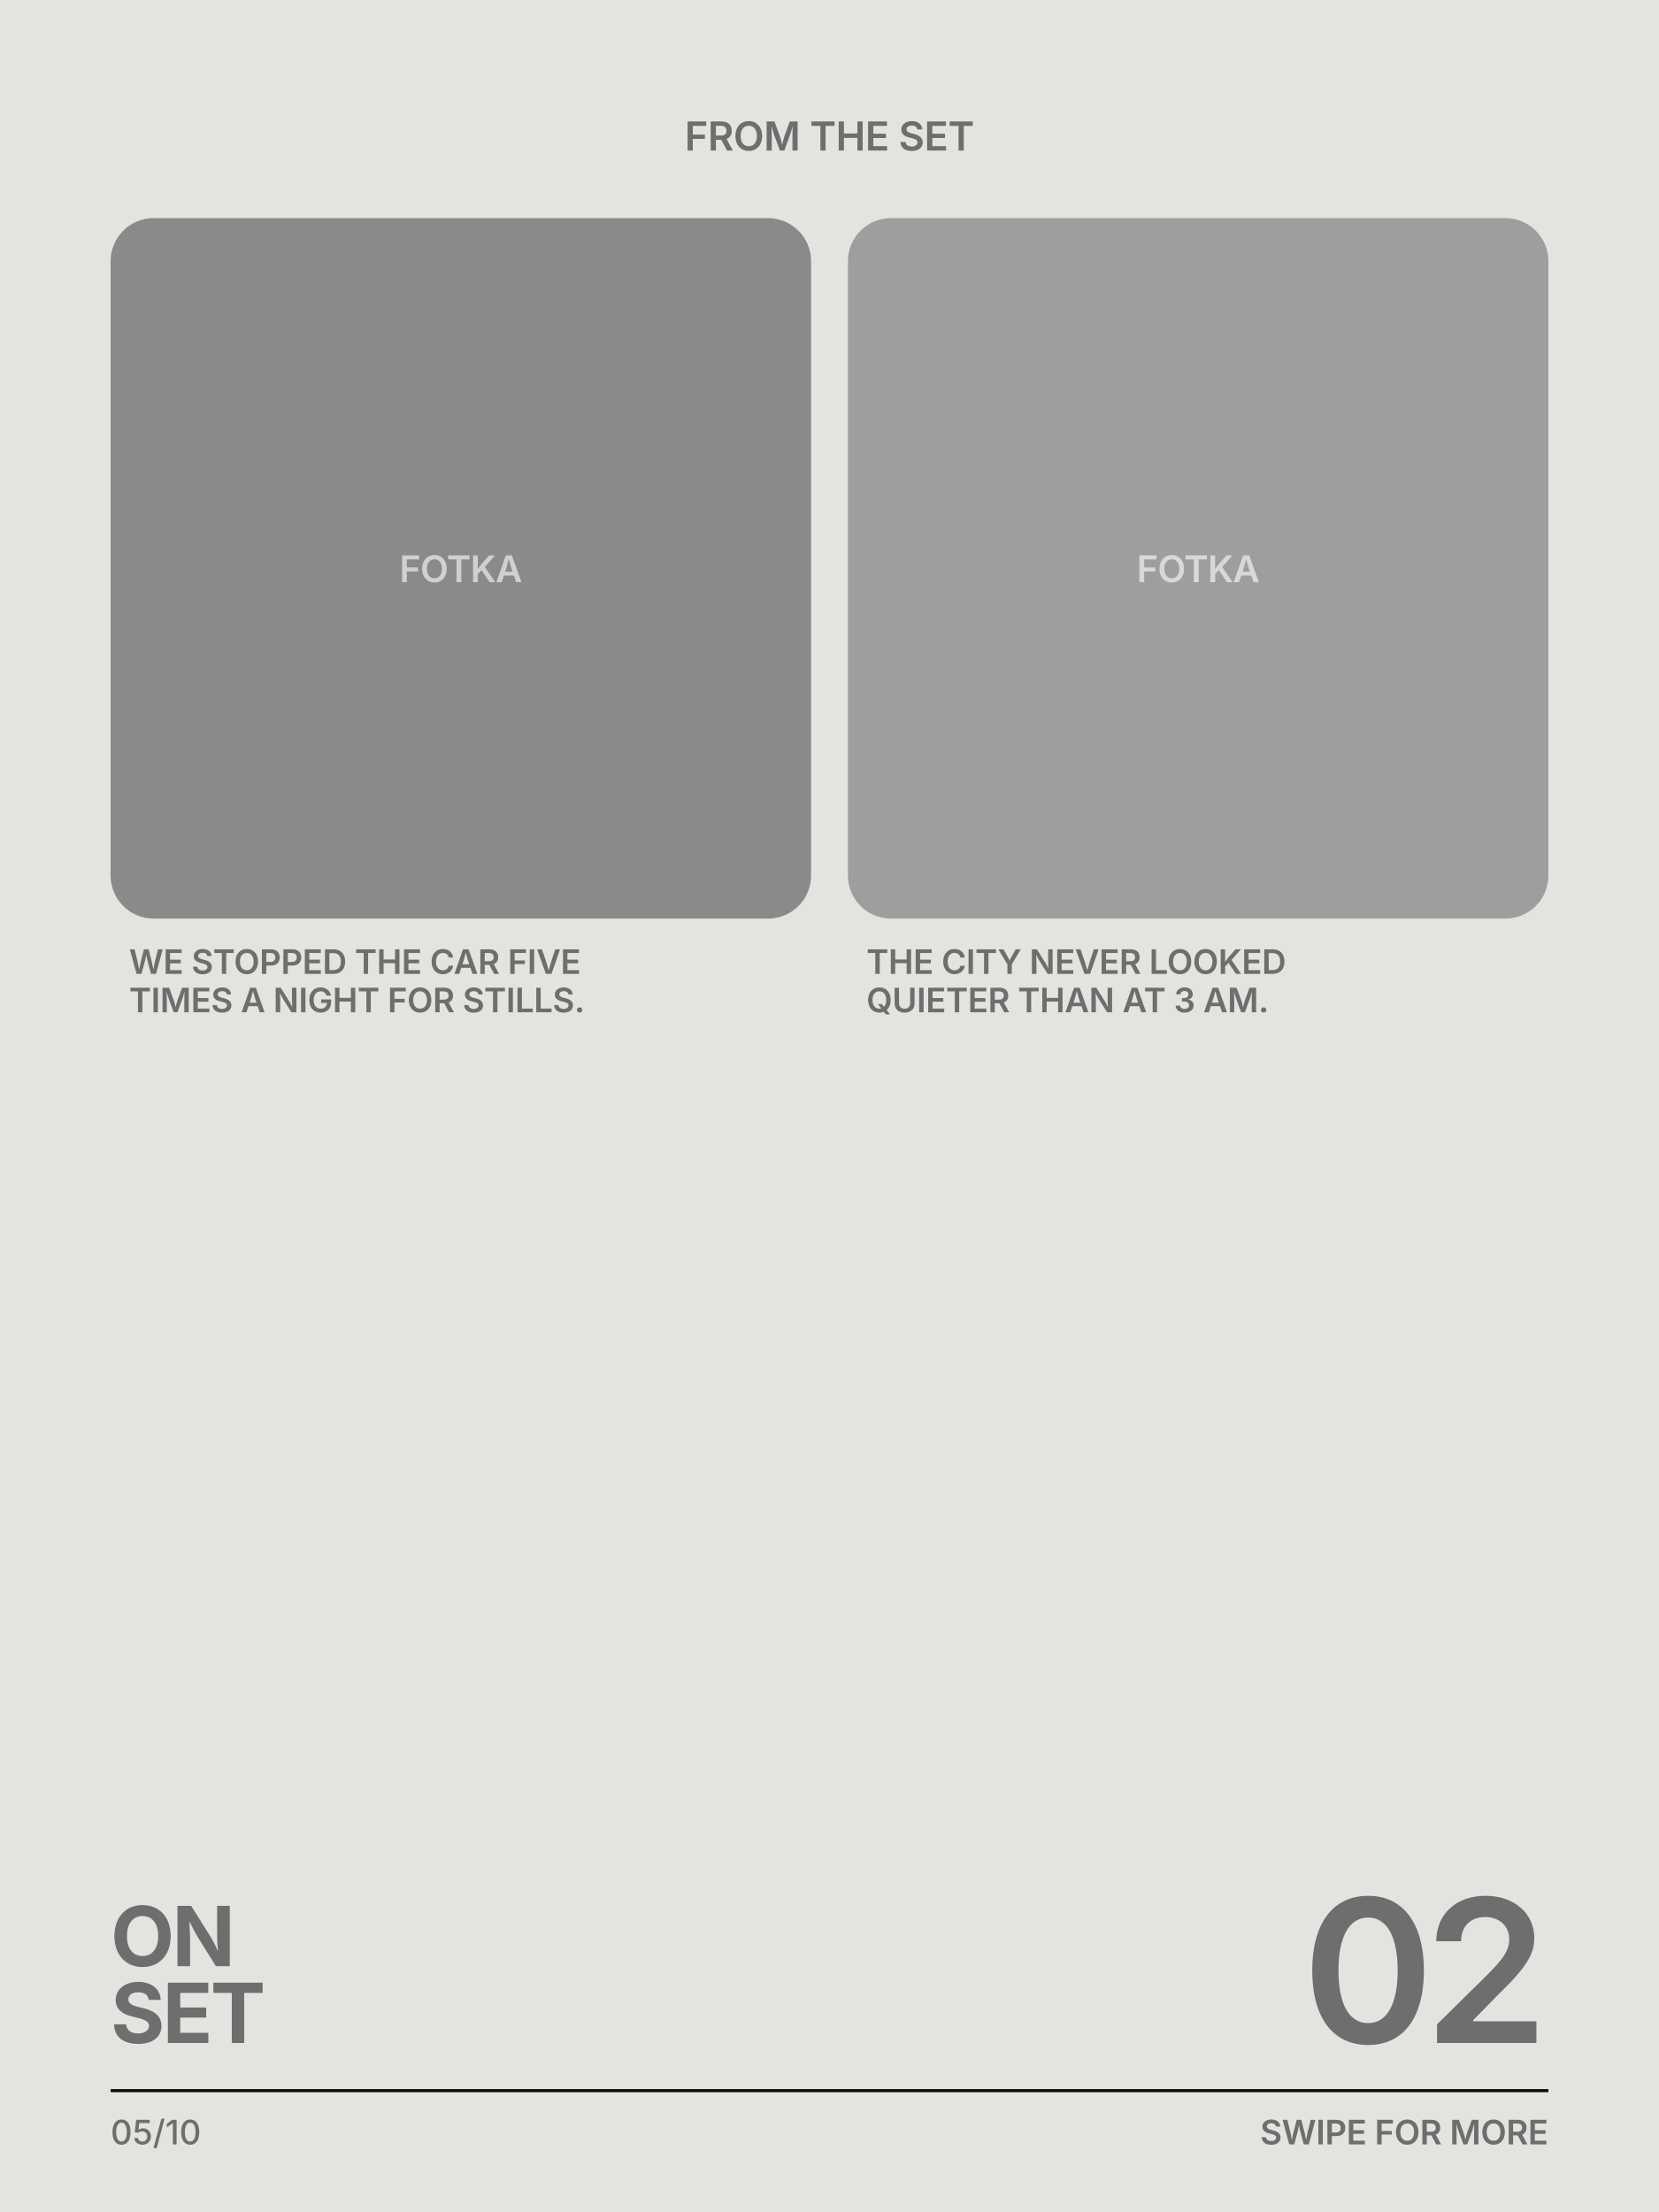
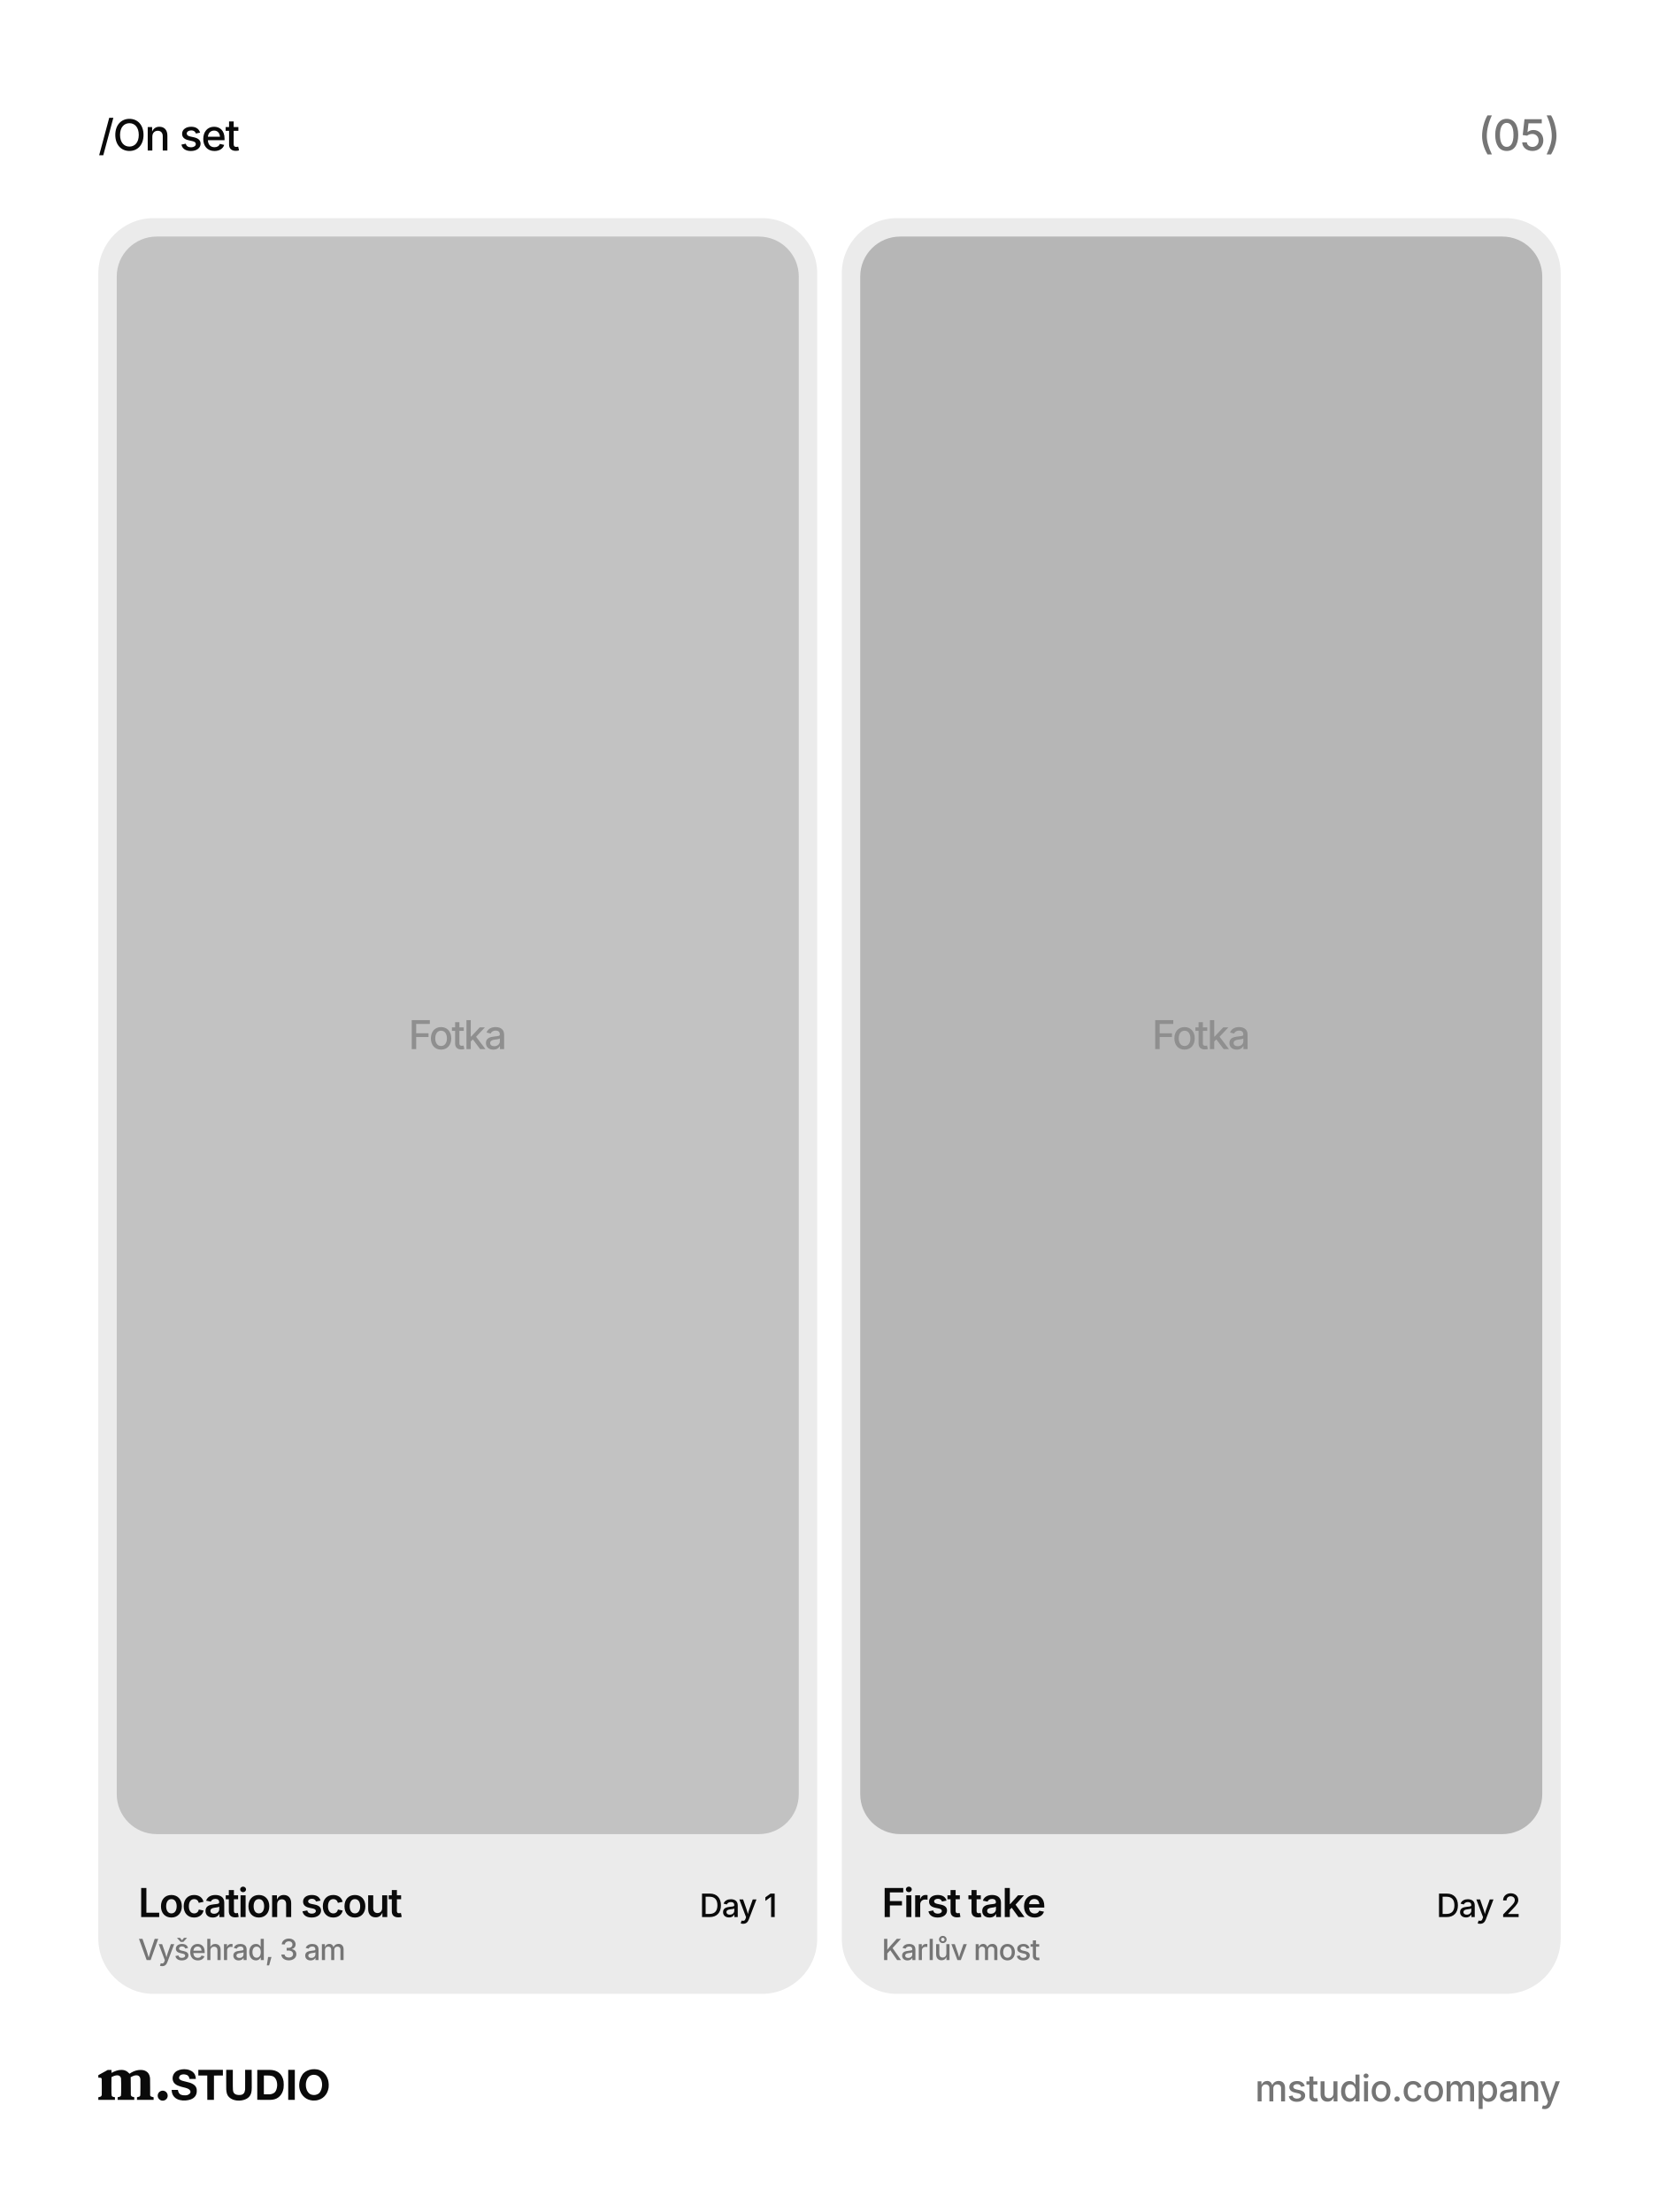
<svg xmlns="http://www.w3.org/2000/svg" width="1080" height="1440" viewBox="0 0 1080 1440">
-   <rect id="Background" width="1080" height="1440" fill="#E4E3DF" />
-   <text id="Label" x="540" y="98" font-family="Inter" font-size="26" font-weight="600" letter-spacing="-0.26" fill="#6E6E6E" text-anchor="middle">FROM THE SET</text>
-   <rect id="Photo 1 – vložte obrázek" x="72" y="142" width="456" height="456" rx="28" fill="#8A8A8A" />
-   <text id="Hint – smazat" x="300" y="379" font-family="Inter" font-size="24" font-weight="600" letter-spacing="-0.48" fill="#FFFFFF" fill-opacity="0.6" text-anchor="middle">FOTKA</text>
-   <text id="Caption 1" font-family="Inter" font-size="22" font-weight="600" letter-spacing="-0.22" fill="#6E6E6E" text-anchor="start">
-     <tspan x="84" y="634">WE STOPPED THE CAR FIVE</tspan>
-     <tspan x="84" y="659">TIMES A NIGHT FOR STILLS.</tspan>
-   </text>
-   <rect id="Photo 2 – vložte obrázek" x="552" y="142" width="456" height="456" rx="28" fill="#9E9E9E" />
-   <text id="Hint – smazat" x="780" y="379" font-family="Inter" font-size="24" font-weight="600" letter-spacing="-0.48" fill="#FFFFFF" fill-opacity="0.6" text-anchor="middle">FOTKA</text>
-   <text id="Caption 2" font-family="Inter" font-size="22" font-weight="600" letter-spacing="-0.22" fill="#6E6E6E" text-anchor="start">
-     <tspan x="564" y="634">THE CITY NEVER LOOKED</tspan>
-     <tspan x="564" y="659">QUIETER THAN AT 3 AM.</tspan>
-   </text>
-   <text id="Number" x="1008" y="1330" font-family="Inter" font-size="130" font-weight="600" letter-spacing="-6.48" fill="#6E6E6E" text-anchor="end">02</text>
-   <text id="Title" font-family="Inter" font-size="54" font-weight="700" letter-spacing="-1.63" fill="#6E6E6E" text-anchor="start">
-     <tspan x="72" y="1280">ON</tspan>
-     <tspan x="72" y="1330">SET</tspan>
-   </text>
-   <rect id="Divider" x="72" y="1360" width="936" height="2" fill="#0A0A0A" />
-   <text id="Counter" x="72" y="1396" font-family="Inter" font-size="22" font-weight="500" letter-spacing="0.00" fill="#6E6E6E" text-anchor="start">05/10</text>
-   <text id="CTA" x="1008" y="1396" font-family="Inter" font-size="22" font-weight="600" letter-spacing="-0.22" fill="#6E6E6E" text-anchor="end">SWIPE FOR MORE</text>
+   <rect id="Background" width="1080" height="1440" fill="#FFFFFF" />
+   <g id="Section label">
+     <text id="Label" x="64" y="98" font-family="Inter" font-size="28" font-weight="500" letter-spacing="-0.84" fill="#0A0A0A" text-anchor="start">/On set</text>
+     <text id="Index" x="1016" y="98" font-family="Inter" font-size="28" font-weight="500" letter-spacing="-0.56" fill="#757575" text-anchor="end">(05)</text>
+   </g>
+   <g id="Card – Location scout">
+     <rect id="Card" x="64" y="142" width="468" height="1156" rx="36" fill="#EBEBEB" />
+     <rect id="Photo – vložte obrázek" x="76" y="154" width="444" height="1040" rx="26" fill="#C2C2C2" />
+     <text id="Hint – smazat" x="298" y="683" font-family="Inter" font-size="26" font-weight="500" letter-spacing="-1.04" fill="#8F8F8F" text-anchor="middle">Fotka</text>
+     <text id="Title" x="90" y="1248" font-family="Inter" font-size="26" font-weight="600" letter-spacing="-1.04" fill="#0A0A0A" text-anchor="start">Location scout</text>
+     <text id="Year" x="506" y="1248" font-family="Inter" font-size="21" font-weight="500" letter-spacing="-0.62" fill="#0A0A0A" text-anchor="end">Day 1</text>
+     <text id="Scope" x="90" y="1276" font-family="Inter" font-size="19" font-weight="500" letter-spacing="-0.56" fill="#757575" text-anchor="start">Vyšehrad, 3 am</text>
+   </g>
+   <g id="Card – First take">
+     <rect id="Card" x="548" y="142" width="468" height="1156" rx="36" fill="#EBEBEB" />
+     <rect id="Photo – vložte obrázek" x="560" y="154" width="444" height="1040" rx="26" fill="#B6B6B6" />
+     <text id="Hint – smazat" x="782" y="683" font-family="Inter" font-size="26" font-weight="500" letter-spacing="-1.04" fill="#8F8F8F" text-anchor="middle">Fotka</text>
+     <text id="Title" x="574" y="1248" font-family="Inter" font-size="26" font-weight="600" letter-spacing="-1.04" fill="#0A0A0A" text-anchor="start">First take</text>
+     <text id="Year" x="990" y="1248" font-family="Inter" font-size="21" font-weight="500" letter-spacing="-0.62" fill="#0A0A0A" text-anchor="end">Day 2</text>
+     <text id="Scope" x="574" y="1276" font-family="Inter" font-size="19" font-weight="500" letter-spacing="-0.56" fill="#757575" text-anchor="start">Karlův most</text>
+   </g>
+   <g id="Footer">
+     <g id="Logo m.STUDIO" transform="translate(64 1347) scale(0.04688)">
+       <path fill="#0A0A0A" fill-rule="evenodd" d="M 879.37 436.51 C 864.89 433.36 853.86 426.92 842.98 415.27 C 811.69 381.76 821.75 327.27 863.08 306.46 C 892.07 291.86 927.01 299.29 947.94 324.50 C 956.60 334.93 961.33 346.26 962.94 360.46 C 965.06 379.12 960.44 396.23 949.28 411.08 C 933.78 431.70 905.14 442.11 879.37 436.51 Z  M 1923.50 435.50 C 1865.42 428.80 1820.12 403.39 1796.67 364.36 C 1787.73 349.47 1783.24 335.24 1779.53 310.00 C 1779.33 308.62 1778.89 305.70 1778.56 303.50 C 1778.23 301.30 1777.32 289.91 1776.53 278.19 C 1775.37 260.72 1775.22 234.60 1775.72 133.44 L 1776.32 10.00 L 1822.14 10.00 L 1867.96 10.00 L 1867.77 132.25 C 1867.52 301.63 1868.01 308.39 1882.16 329.55 C 1893.75 346.88 1915.15 356.74 1945.90 358.92 C 1991.95 362.18 2019.65 348.13 2031.46 315.51 C 2034.10 308.24 2037.31 293.82 2038.60 283.50 C 2039.01 280.20 2039.23 217.31 2039.08 143.75 L 2038.80 10.00 L 2084.26 10.00 L 2129.71 10.00 L 2130.44 138.80 C 2131.16 264.20 2131.06 274.47 2128.85 297.50 C 2123.33 355.12 2098.21 392.75 2049.74 415.99 C 2013.48 433.39 1967.20 440.54 1923.50 435.50 Z  M 1173.00 435.29 C 1164.03 434.73 1140.11 431.03 1131.50 428.86 C 1100.40 421.02 1077.96 408.95 1058.40 389.53 C 1040.08 371.35 1029.18 351.32 1022.51 323.61 C 1019.76 312.17 1018.00 300.21 1018.00 292.92 L 1018.00 287.98 L 1061.66 288.24 L 1105.31 288.50 L 1106.98 296.50 C 1109.65 309.29 1111.89 315.92 1116.59 325.05 C 1131.38 353.75 1159.23 365.37 1209.32 363.72 C 1226.43 363.16 1231.86 362.07 1244.88 356.56 C 1259.75 350.27 1271.81 339.95 1276.78 329.25 C 1279.01 324.45 1279.46 322.09 1279.48 314.98 C 1279.50 307.32 1279.16 305.77 1276.18 299.71 C 1267.45 281.98 1248.37 270.04 1212.56 259.91 C 1204.89 257.74 1197.69 255.79 1196.56 255.56 C 1195.43 255.34 1191.35 254.40 1187.50 253.48 C 1183.65 252.56 1179.60 251.63 1178.50 251.41 C 1163.24 248.40 1132.49 238.77 1105.51 228.56 C 1084.18 220.48 1061.22 203.55 1049.70 187.42 C 1043.84 179.20 1037.18 164.28 1034.34 153.00 C 1030.79 138.90 1030.58 117.28 1033.86 103.73 C 1040.18 77.68 1049.95 60.03 1067.32 43.33 C 1082.54 28.69 1097.58 19.99 1121.00 12.28 C 1145.06 4.36 1167.80 0.70 1193.00 0.69 C 1221.60 0.69 1245.09 4.95 1269.00 14.48 C 1284.23 20.55 1298.68 28.58 1309.45 36.98 C 1322.01 46.76 1334.98 62.69 1341.62 76.50 C 1348.51 90.83 1353.96 115.16 1353.99 131.76 L 1354.00 136.02 L 1309.82 135.76 L 1265.64 135.50 L 1263.96 127.00 C 1260.81 111.15 1257.26 104.12 1247.11 93.65 C 1236.14 82.33 1226.19 77.65 1205.34 73.97 C 1191.31 71.50 1180.25 71.47 1166.92 73.88 C 1143.86 78.06 1133.33 85.48 1124.76 103.63 C 1120.52 112.62 1119.69 124.25 1122.79 131.26 C 1128.10 143.26 1143.56 153.66 1167.50 161.32 C 1171.90 162.72 1183.83 165.90 1194.00 168.37 C 1266.09 185.87 1277.38 189.27 1300.80 200.54 C 1318.01 208.82 1328.59 215.93 1338.75 226.05 C 1353.72 240.96 1362.70 258.24 1366.04 278.55 C 1367.55 287.72 1367.51 314.31 1365.98 325.00 C 1364.42 335.86 1358.06 355.40 1353.33 363.91 C 1329.85 406.07 1283.94 429.01 1211.00 435.03 C 1200.81 435.87 1184.23 435.98 1173.00 435.29 Z  M 2972.50 435.38 C 2955.78 433.65 2934.56 428.70 2917.75 422.62 C 2879.75 408.86 2844.83 379.91 2822.16 343.35 C 2809.02 322.17 2796.58 289.40 2793.54 268.00 C 2793.19 265.52 2792.47 261.48 2791.94 259.00 C 2790.18 250.82 2789.21 224.60 2790.07 208.32 C 2792.40 164.38 2807.31 118.34 2831.43 80.66 C 2839.25 68.42 2840.67 66.58 2849.50 57.15 C 2874.67 30.27 2918.47 9.35 2963.90 2.52 C 2987.08 -0.97 3018.61 -0.29 3040.50 4.15 C 3090.93 14.39 3133.48 43.73 3162.40 88.19 C 3177.05 110.72 3190.18 143.78 3195.49 171.50 C 3199.83 194.18 3201.14 228.68 3198.47 250.00 C 3197.61 256.88 3196.72 263.18 3196.49 264.00 C 3196.26 264.82 3195.87 266.62 3195.61 268.00 C 3190.42 296.02 3178.32 326.19 3163.15 349.00 C 3136.86 388.52 3098.67 416.02 3052.50 428.68 C 3032.39 434.19 3024.88 435.16 3000.00 435.49 C 2987.07 435.65 2974.70 435.61 2972.50 435.38 Z  M 0.23 408.29 L 0.50 389.58 L 12.19 387.37 C 36.38 382.80 44.98 375.41 47.98 356.61 C 49.32 348.27 48.51 140.55 47.12 134.79 C 45.57 128.35 42.78 124.66 37.49 122.02 C 32.94 119.76 31.10 119.52 16.25 119.16 L -0.00 118.77 L 0.01 101.13 L 0.02 83.50 L 15.76 74.86 C 33.28 65.24 61.73 49.58 84.50 37.00 C 92.75 32.45 101.30 27.74 103.50 26.55 C 105.70 25.36 112.96 21.37 119.62 17.69 L 131.74 11.00 L 157.37 11.00 L 183.00 11.00 L 183.00 31.50 C 183.00 42.78 183.27 52.00 183.60 52.00 C 183.92 52.00 185.39 51.17 186.85 50.16 C 196.33 43.59 228.63 29.19 248.50 22.69 C 275.33 13.91 294.33 10.68 319.50 10.65 C 346.26 10.61 362.94 14.11 383.50 24.04 C 399.02 31.54 405.45 36.26 419.80 50.66 C 427.12 58.00 433.39 64.00 433.74 64.00 C 434.09 64.00 435.30 63.16 436.44 62.13 C 444.27 55.01 468.19 41.07 485.53 33.51 C 520.75 18.15 552.83 11.06 587.33 11.02 C 619.29 10.98 643.05 16.88 665.00 30.30 C 692.32 47.01 709.03 72.73 715.51 108.00 C 715.76 109.38 716.19 111.62 716.46 113.00 C 716.73 114.38 717.67 122.47 718.54 131.00 C 719.92 144.38 720.10 161.34 719.85 255.00 L 719.57 363.50 L 722.20 369.18 C 726.47 378.41 733.37 382.21 754.50 386.98 C 759.45 388.09 764.51 389.24 765.75 389.52 C 767.98 390.03 768.00 390.17 768.00 408.52 L 768.00 427.00 L 652.48 427.00 L 536.96 427.00 L 537.23 408.25 L 537.50 389.50 L 547.18 387.81 C 566.02 384.53 576.10 379.37 580.64 370.69 C 583.79 364.69 584.41 346.52 584.73 251.00 C 585.10 140.77 585.11 143.53 584.54 139.00 C 582.33 121.22 577.13 109.36 567.26 99.57 C 557.22 89.60 544.80 85.30 527.00 85.62 C 514.77 85.84 504.70 87.67 491.77 92.01 C 481.56 95.44 456.18 107.73 451.58 111.47 L 448.67 113.84 L 449.94 128.58 C 450.89 139.62 451.14 169.90 450.93 249.41 C 450.78 307.76 451.01 357.30 451.46 359.50 C 453.34 368.76 459.31 376.57 467.86 380.93 C 472.93 383.51 492.59 388.96 498.50 389.42 C 499.13 389.47 499.50 396.39 499.50 408.00 L 499.50 426.50 L 384.00 426.50 L 268.50 426.50 L 268.50 408.00 L 268.50 389.50 L 280.50 387.47 C 295.30 384.95 303.33 381.50 309.37 375.04 C 315.37 368.62 315.28 369.22 316.88 325.00 C 318.72 274.00 317.82 145.70 315.50 130.00 C 312.35 108.61 298.81 92.63 279.50 87.52 C 272.36 85.63 255.55 85.36 245.50 86.98 C 230.25 89.44 209.11 96.99 192.50 105.91 L 183.50 110.74 L 182.78 120.62 C 182.38 126.06 181.96 174.15 181.84 227.50 C 181.61 326.51 182.35 354.70 185.50 366.89 C 187.11 373.16 190.88 377.53 198.01 381.41 C 203.04 384.15 216.41 388.00 220.91 388.01 C 222.33 388.01 225.19 388.48 227.25 389.05 L 231.00 390.09 L 231.00 408.55 L 231.00 427.00 L 115.48 427.00 L -0.04 427.00 L 0.23 408.29 Z  M 1513.68 426.34 C 1513.30 425.97 1513.00 349.69 1513.00 256.83 L 1513.00 88.00 L 1451.00 88.00 L 1389.00 88.00 L 1389.00 49.00 L 1389.00 10.00 L 1559.50 10.00 L 1730.00 10.00 L 1730.00 49.00 L 1730.00 88.00 L 1710.16 88.00 C 1699.25 88.00 1671.36 88.30 1648.17 88.66 L 1606.01 89.33 L 1605.75 257.91 L 1605.50 426.50 L 1559.93 426.76 C 1534.86 426.90 1514.05 426.72 1513.68 426.34 Z  M 2207.46 425.75 C 2207.20 425.06 2207.10 331.35 2207.24 217.50 L 2207.50 10.50 L 2304.50 10.53 C 2399.96 10.55 2401.74 10.59 2416.74 12.81 C 2443.35 16.75 2461.16 22.04 2479.50 31.44 C 2512.63 48.42 2535.19 71.47 2551.99 105.50 C 2562.17 126.13 2567.07 140.70 2570.48 160.50 C 2571.34 165.45 2572.23 170.18 2572.48 171.00 C 2573.67 175.02 2575.07 199.53 2575.07 216.50 C 2575.07 233.53 2573.80 256.30 2572.46 263.00 C 2571.53 267.68 2571.01 270.50 2569.95 276.50 C 2563.58 312.64 2543.59 351.75 2519.10 376.00 C 2489.86 404.95 2458.05 419.69 2413.34 424.99 C 2397.64 426.86 2390.14 426.99 2302.22 427.00 C 2227.71 427.00 2207.84 426.74 2207.46 425.75 Z  M 2637.00 218.51 L 2637.00 10.00 L 2683.00 10.00 L 2729.00 10.00 L 2728.75 218.25 L 2728.50 426.50 L 2682.75 426.76 L 2637.00 427.02 L 2637.00 218.51 Z  M 3016.58 357.05 C 3042.73 351.53 3063.17 339.87 3075.24 323.60 C 3082.31 314.07 3092.73 293.39 3096.88 280.67 C 3110.36 239.38 3111.27 198.01 3099.52 160.50 C 3084.32 111.96 3050.22 83.15 3003.02 78.97 C 2976.31 76.60 2949.73 83.54 2930.98 97.77 C 2909.40 114.15 2892.16 145.25 2885.49 179.86 C 2880.83 204.03 2881.09 235.94 2886.14 260.50 C 2895.17 304.37 2920.07 339.01 2951.18 351.01 C 2971.29 358.76 2997.15 361.15 3016.58 357.05 Z  M 2391.42 348.01 C 2398.23 346.92 2404.86 345.62 2406.15 345.13 C 2407.44 344.64 2408.72 344.26 2409.00 344.28 C 2410.50 344.41 2421.41 340.30 2427.30 337.37 C 2452.13 325.07 2463.73 310.66 2474.35 278.91 C 2492.33 225.24 2484.06 160.20 2454.60 123.42 C 2432.91 96.34 2405.77 87.99 2339.50 88.01 C 2323.00 88.01 2307.14 88.30 2304.25 88.65 L 2299.00 89.28 L 2299.00 219.10 L 2299.00 348.93 L 2309.25 349.25 C 2314.89 349.43 2332.89 349.67 2349.27 349.79 C 2374.84 349.97 2380.78 349.72 2391.42 348.01 Z" />
+     </g>
+     <text id="Web" x="1016" y="1368" font-family="Inter" font-size="24" font-weight="500" letter-spacing="-0.48" fill="#757575" text-anchor="end">mstudio.company</text>
+   </g>
</svg>
